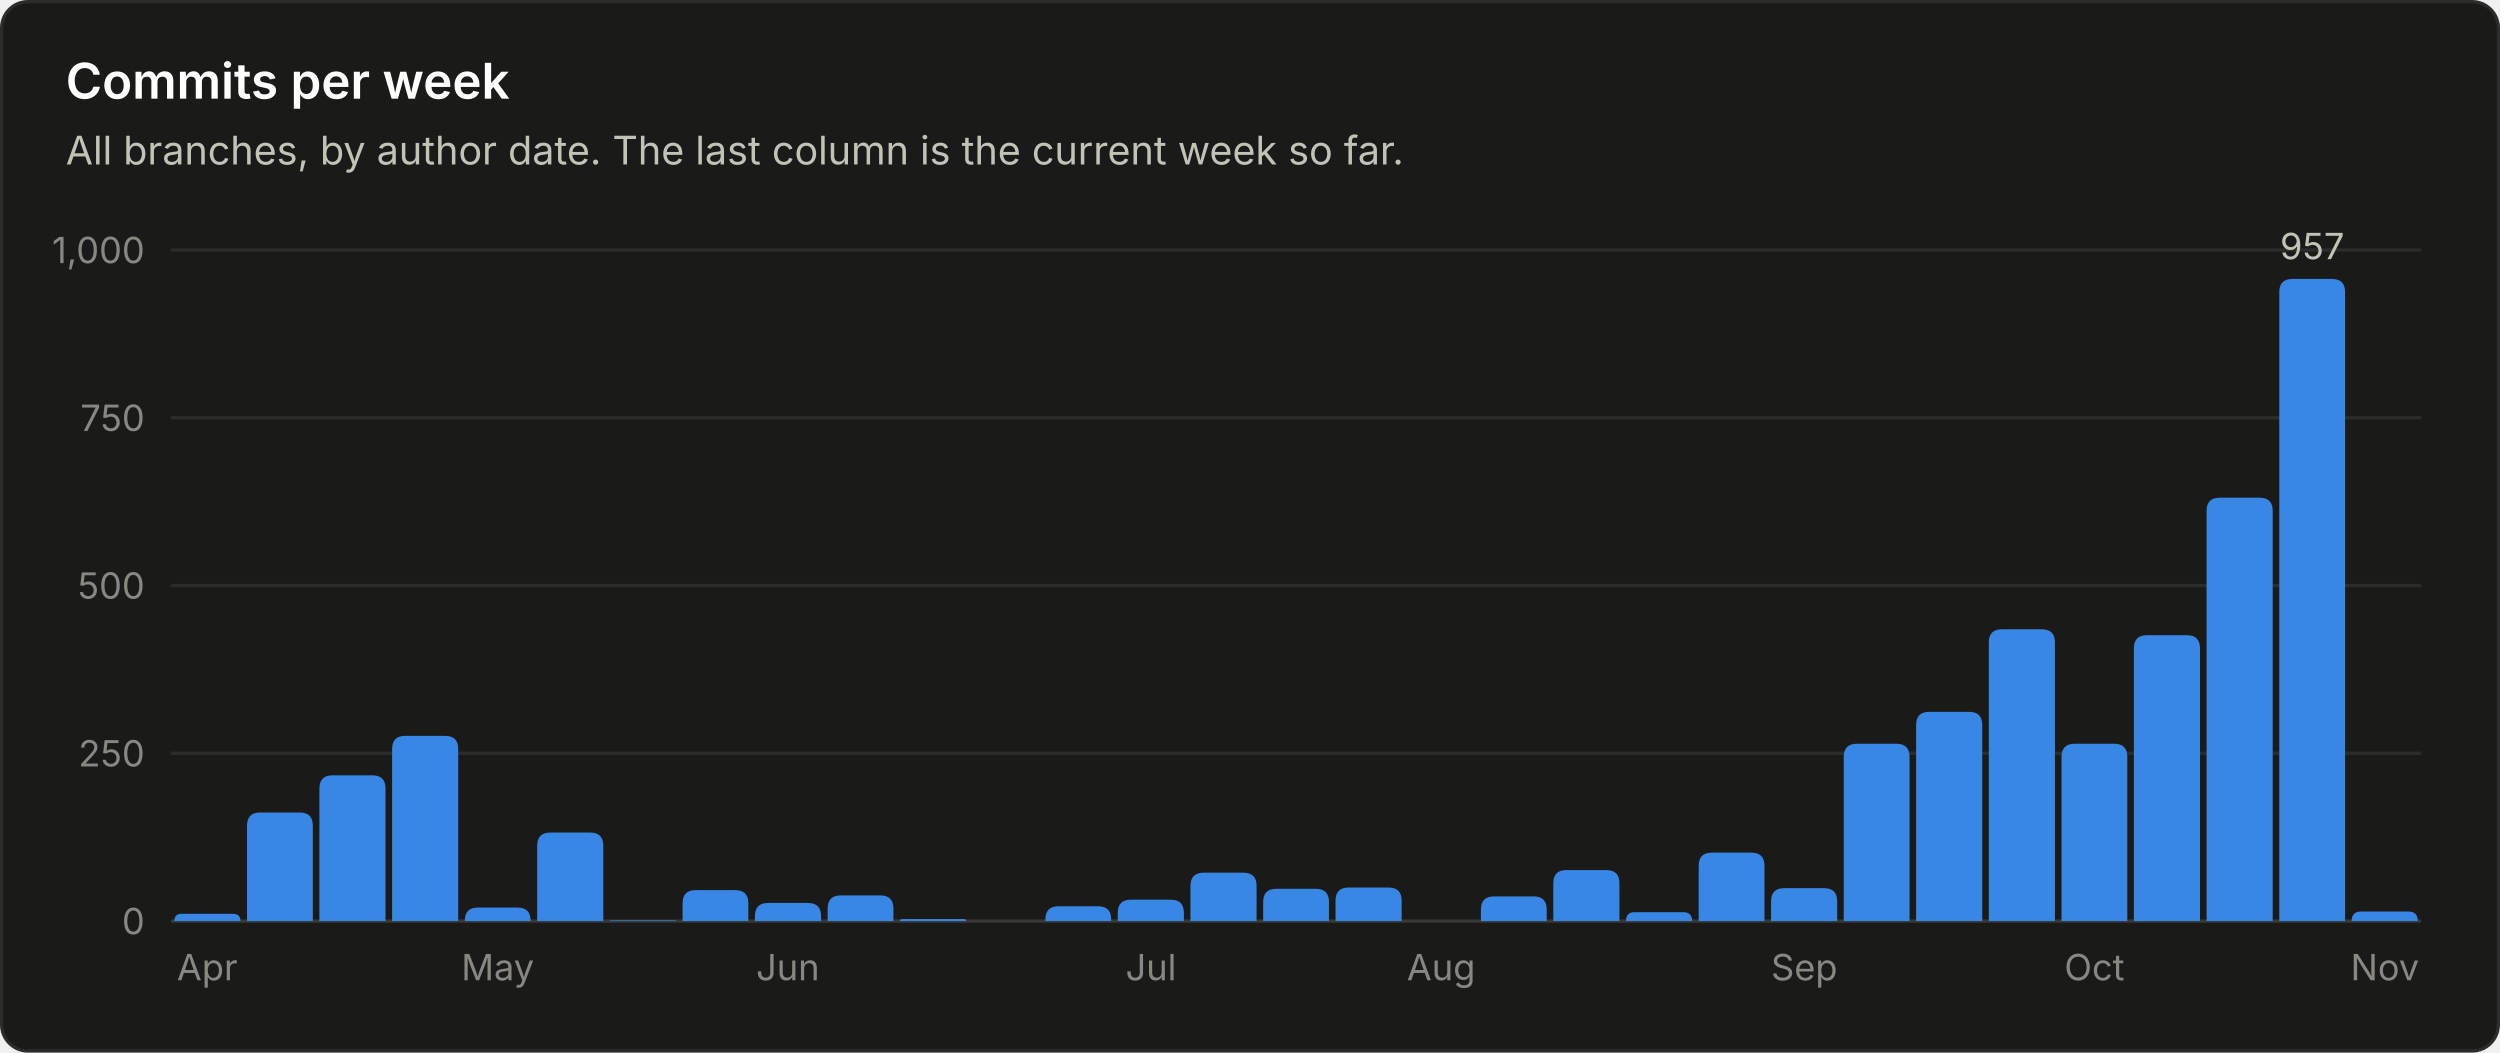
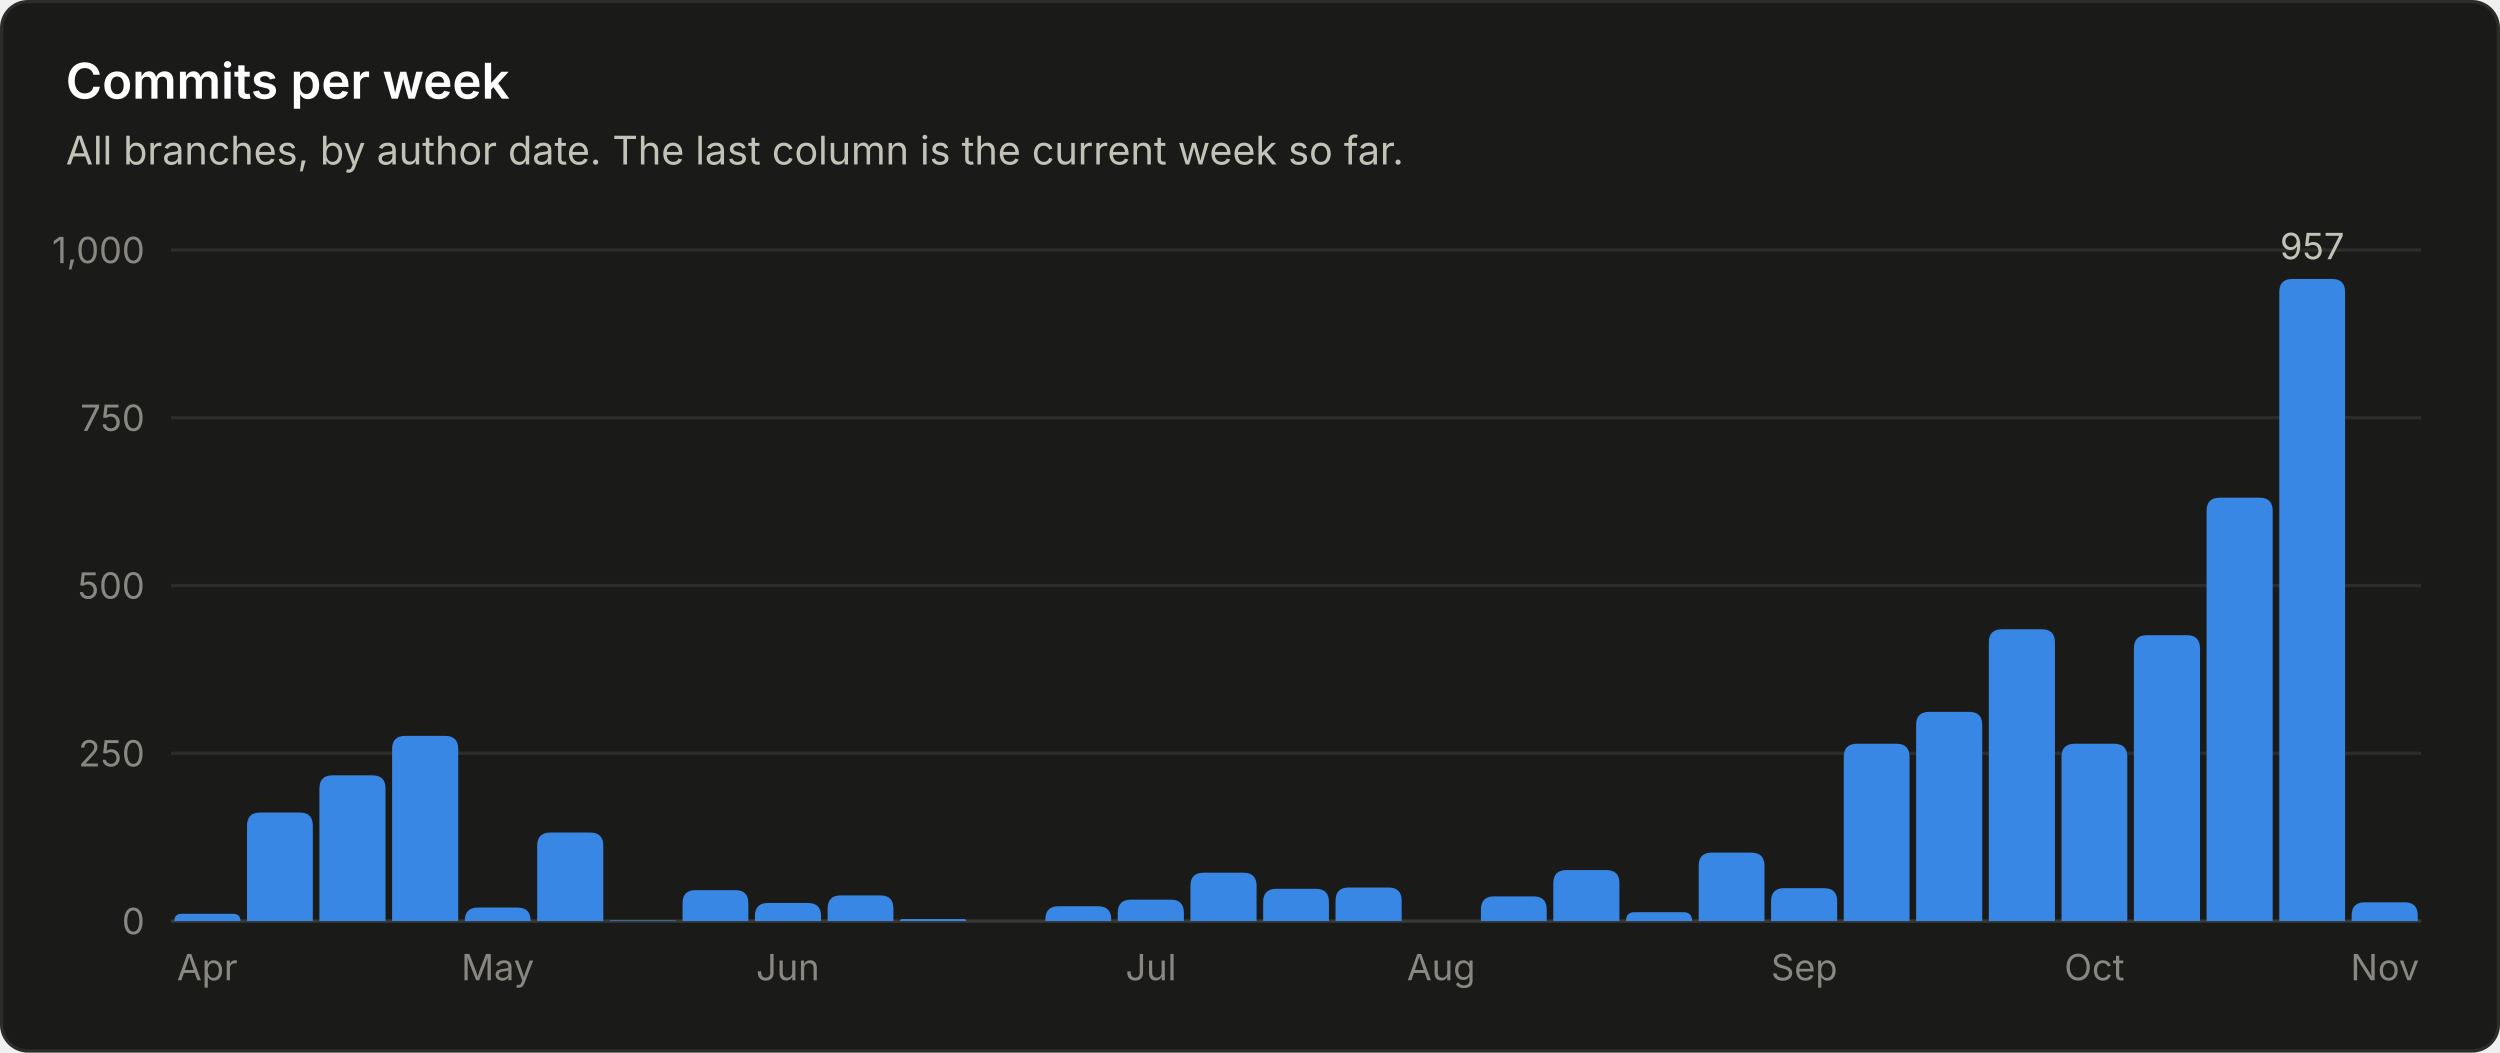
<svg xmlns="http://www.w3.org/2000/svg" viewBox="0 0 760 320" width="760" height="320" role="img" font-family="system-ui, -apple-system, 'Segoe UI', sans-serif">
  <rect x="0.5" y="0.5" width="759" height="319" rx="8" fill="#1a1a19" stroke="#2c2c2a" />
  <text x="20.0" y="30.0" fill="#ffffff" font-size="15" font-weight="600" text-anchor="start">Commits per week</text>
  <text x="20.0" y="50.0" fill="#c3c2b7" font-size="12" font-weight="400" text-anchor="start">All branches, by author date. The last column is the current week so far.</text>
  <line x1="52" y1="280.0" x2="736" y2="280.0" stroke="#383835" stroke-width="1" />
  <text x="44.0" y="284.0" fill="#898781" font-size="11" font-weight="400" text-anchor="end">0</text>
  <line x1="52" y1="229.0" x2="736" y2="229.0" stroke="#2c2c2a" stroke-width="1" />
  <text x="44.0" y="233.0" fill="#898781" font-size="11" font-weight="400" text-anchor="end">250</text>
  <line x1="52" y1="178.0" x2="736" y2="178.0" stroke="#2c2c2a" stroke-width="1" />
  <text x="44.0" y="182.0" fill="#898781" font-size="11" font-weight="400" text-anchor="end">500</text>
  <line x1="52" y1="127.0" x2="736" y2="127.0" stroke="#2c2c2a" stroke-width="1" />
  <text x="44.0" y="131.0" fill="#898781" font-size="11" font-weight="400" text-anchor="end">750</text>
  <line x1="52" y1="76.0" x2="736" y2="76.0" stroke="#2c2c2a" stroke-width="1" />
  <text x="44.0" y="80.0" fill="#898781" font-size="11" font-weight="400" text-anchor="end">1,000</text>
  <path d="M53.0 280.0 V280.0 Q53.0 277.8 55.2 277.8 H70.8 Q73.1 277.8 73.1 280.0 V280.0 Z" fill="#3987e5" />
  <text x="63.0" y="298.0" fill="#898781" font-size="11" font-weight="400" text-anchor="middle">Apr</text>
  <path d="M75.1 280.0 V251.0 Q75.1 247.0 79.1 247.0 H91.1 Q95.1 247.0 95.1 251.0 V280.0 Z" fill="#3987e5" />
  <path d="M97.1 280.0 V239.7 Q97.1 235.7 101.1 235.7 H113.2 Q117.2 235.7 117.2 239.7 V280.0 Z" fill="#3987e5" />
  <path d="M119.2 280.0 V227.7 Q119.2 223.7 123.2 223.7 H135.3 Q139.3 223.7 139.3 227.7 V280.0 Z" fill="#3987e5" />
  <path d="M141.3 280.0 V279.9 Q141.3 275.9 145.3 275.9 H157.3 Q161.3 275.9 161.3 279.9 V280.0 Z" fill="#3987e5" />
  <text x="151.3" y="298.0" fill="#898781" font-size="11" font-weight="400" text-anchor="middle">May</text>
  <path d="M163.3 280.0 V257.1 Q163.3 253.1 167.3 253.1 H179.4 Q183.4 253.1 183.4 257.1 V280.0 Z" fill="#3987e5" />
  <path d="M185.4 280.0 V280.0 Q185.4 279.8 185.6 279.8 H205.2 Q205.5 279.8 205.5 280.0 V280.0 Z" fill="#3987e5" />
  <path d="M207.5 280.0 V274.6 Q207.5 270.6 211.5 270.6 H223.5 Q227.5 270.6 227.5 274.6 V280.0 Z" fill="#3987e5" />
  <path d="M229.5 280.0 V278.5 Q229.5 274.5 233.5 274.5 H245.6 Q249.6 274.5 249.6 278.5 V280.0 Z" fill="#3987e5" />
  <text x="239.5" y="298.0" fill="#898781" font-size="11" font-weight="400" text-anchor="middle">Jun</text>
  <path d="M251.6 280.0 V276.2 Q251.6 272.2 255.6 272.2 H267.6 Q271.6 272.2 271.6 276.2 V280.0 Z" fill="#3987e5" />
  <path d="M273.6 280.0 V280.0 Q273.6 279.4 274.3 279.4 H293.1 Q293.7 279.4 293.7 280.0 V280.0 Z" fill="#3987e5" />
  <path d="M317.8 280.0 V279.5 Q317.8 275.5 321.8 275.5 H333.8 Q337.8 275.5 337.8 279.5 V280.0 Z" fill="#3987e5" />
  <path d="M339.8 280.0 V277.5 Q339.8 273.5 343.8 273.5 H355.9 Q359.9 273.5 359.9 277.5 V280.0 Z" fill="#3987e5" />
  <text x="349.9" y="298.0" fill="#898781" font-size="11" font-weight="400" text-anchor="middle">Jul</text>
  <path d="M361.9 280.0 V269.3 Q361.9 265.3 365.9 265.3 H378.0 Q382.0 265.3 382.0 269.3 V280.0 Z" fill="#3987e5" />
  <path d="M384.0 280.0 V274.2 Q384.0 270.2 388.0 270.2 H400.0 Q404.0 270.2 404.0 274.2 V280.0 Z" fill="#3987e5" />
  <path d="M406.0 280.0 V273.8 Q406.0 269.8 410.0 269.8 H422.1 Q426.1 269.8 426.1 273.8 V280.0 Z" fill="#3987e5" />
  <text x="438.1" y="298.0" fill="#898781" font-size="11" font-weight="400" text-anchor="middle">Aug</text>
  <path d="M450.2 280.0 V276.5 Q450.2 272.5 454.2 272.5 H466.2 Q470.2 272.5 470.2 276.5 V280.0 Z" fill="#3987e5" />
  <path d="M472.2 280.0 V268.5 Q472.2 264.5 476.2 264.5 H488.3 Q492.3 264.5 492.3 268.5 V280.0 Z" fill="#3987e5" />
  <path d="M494.3 280.0 V280.0 Q494.3 277.3 496.9 277.3 H511.7 Q514.4 277.3 514.4 280.0 V280.0 Z" fill="#3987e5" />
  <path d="M516.4 280.0 V263.2 Q516.4 259.2 520.4 259.2 H532.4 Q536.4 259.2 536.4 263.2 V280.0 Z" fill="#3987e5" />
  <path d="M538.4 280.0 V274.0 Q538.4 270.0 542.4 270.0 H554.5 Q558.5 270.0 558.5 274.0 V280.0 Z" fill="#3987e5" />
  <text x="548.5" y="298.0" fill="#898781" font-size="11" font-weight="400" text-anchor="middle">Sep</text>
  <path d="M560.5 280.0 V230.1 Q560.5 226.1 564.5 226.1 H576.5 Q580.5 226.1 580.5 230.1 V280.0 Z" fill="#3987e5" />
  <path d="M582.5 280.0 V220.4 Q582.5 216.4 586.5 216.4 H598.6 Q602.6 216.4 602.6 220.4 V280.0 Z" fill="#3987e5" />
  <path d="M604.6 280.0 V195.3 Q604.6 191.3 608.6 191.3 H620.7 Q624.7 191.3 624.7 195.3 V280.0 Z" fill="#3987e5" />
  <path d="M626.7 280.0 V230.1 Q626.7 226.1 630.7 226.1 H642.7 Q646.7 226.1 646.7 230.1 V280.0 Z" fill="#3987e5" />
  <text x="636.7" y="298.0" fill="#898781" font-size="11" font-weight="400" text-anchor="middle">Oct</text>
  <path d="M648.7 280.0 V197.1 Q648.7 193.1 652.7 193.1 H664.8 Q668.8 193.1 668.8 197.1 V280.0 Z" fill="#3987e5" />
  <path d="M670.8 280.0 V155.3 Q670.8 151.3 674.8 151.3 H686.9 Q690.9 151.3 690.9 155.3 V280.0 Z" fill="#3987e5" />
  <path d="M692.9 280.0 V88.8 Q692.9 84.8 696.9 84.8 H708.9 Q712.9 84.8 712.9 88.8 V280.0 Z" fill="#3987e5" />
  <text x="702.9" y="78.8" fill="#c3c2b7" font-size="11" font-weight="400" text-anchor="middle">957</text>
-   <path d="M714.9 280.0 V280.0 Q714.9 277.1 717.8 277.1 H732.1 Q735.0 277.1 735.0 280.0 V280.0 Z" fill="#3987e5" />
+   <path d="M714.9 280.0 V278.3 Q714.9 274.3 718.9 274.3 H731.0 Q735.0 274.3 735.0 278.3 V280.0 Z" fill="#3987e5" />
  <text x="725.0" y="298.0" fill="#898781" font-size="11" font-weight="400" text-anchor="middle">Nov</text>
</svg>
